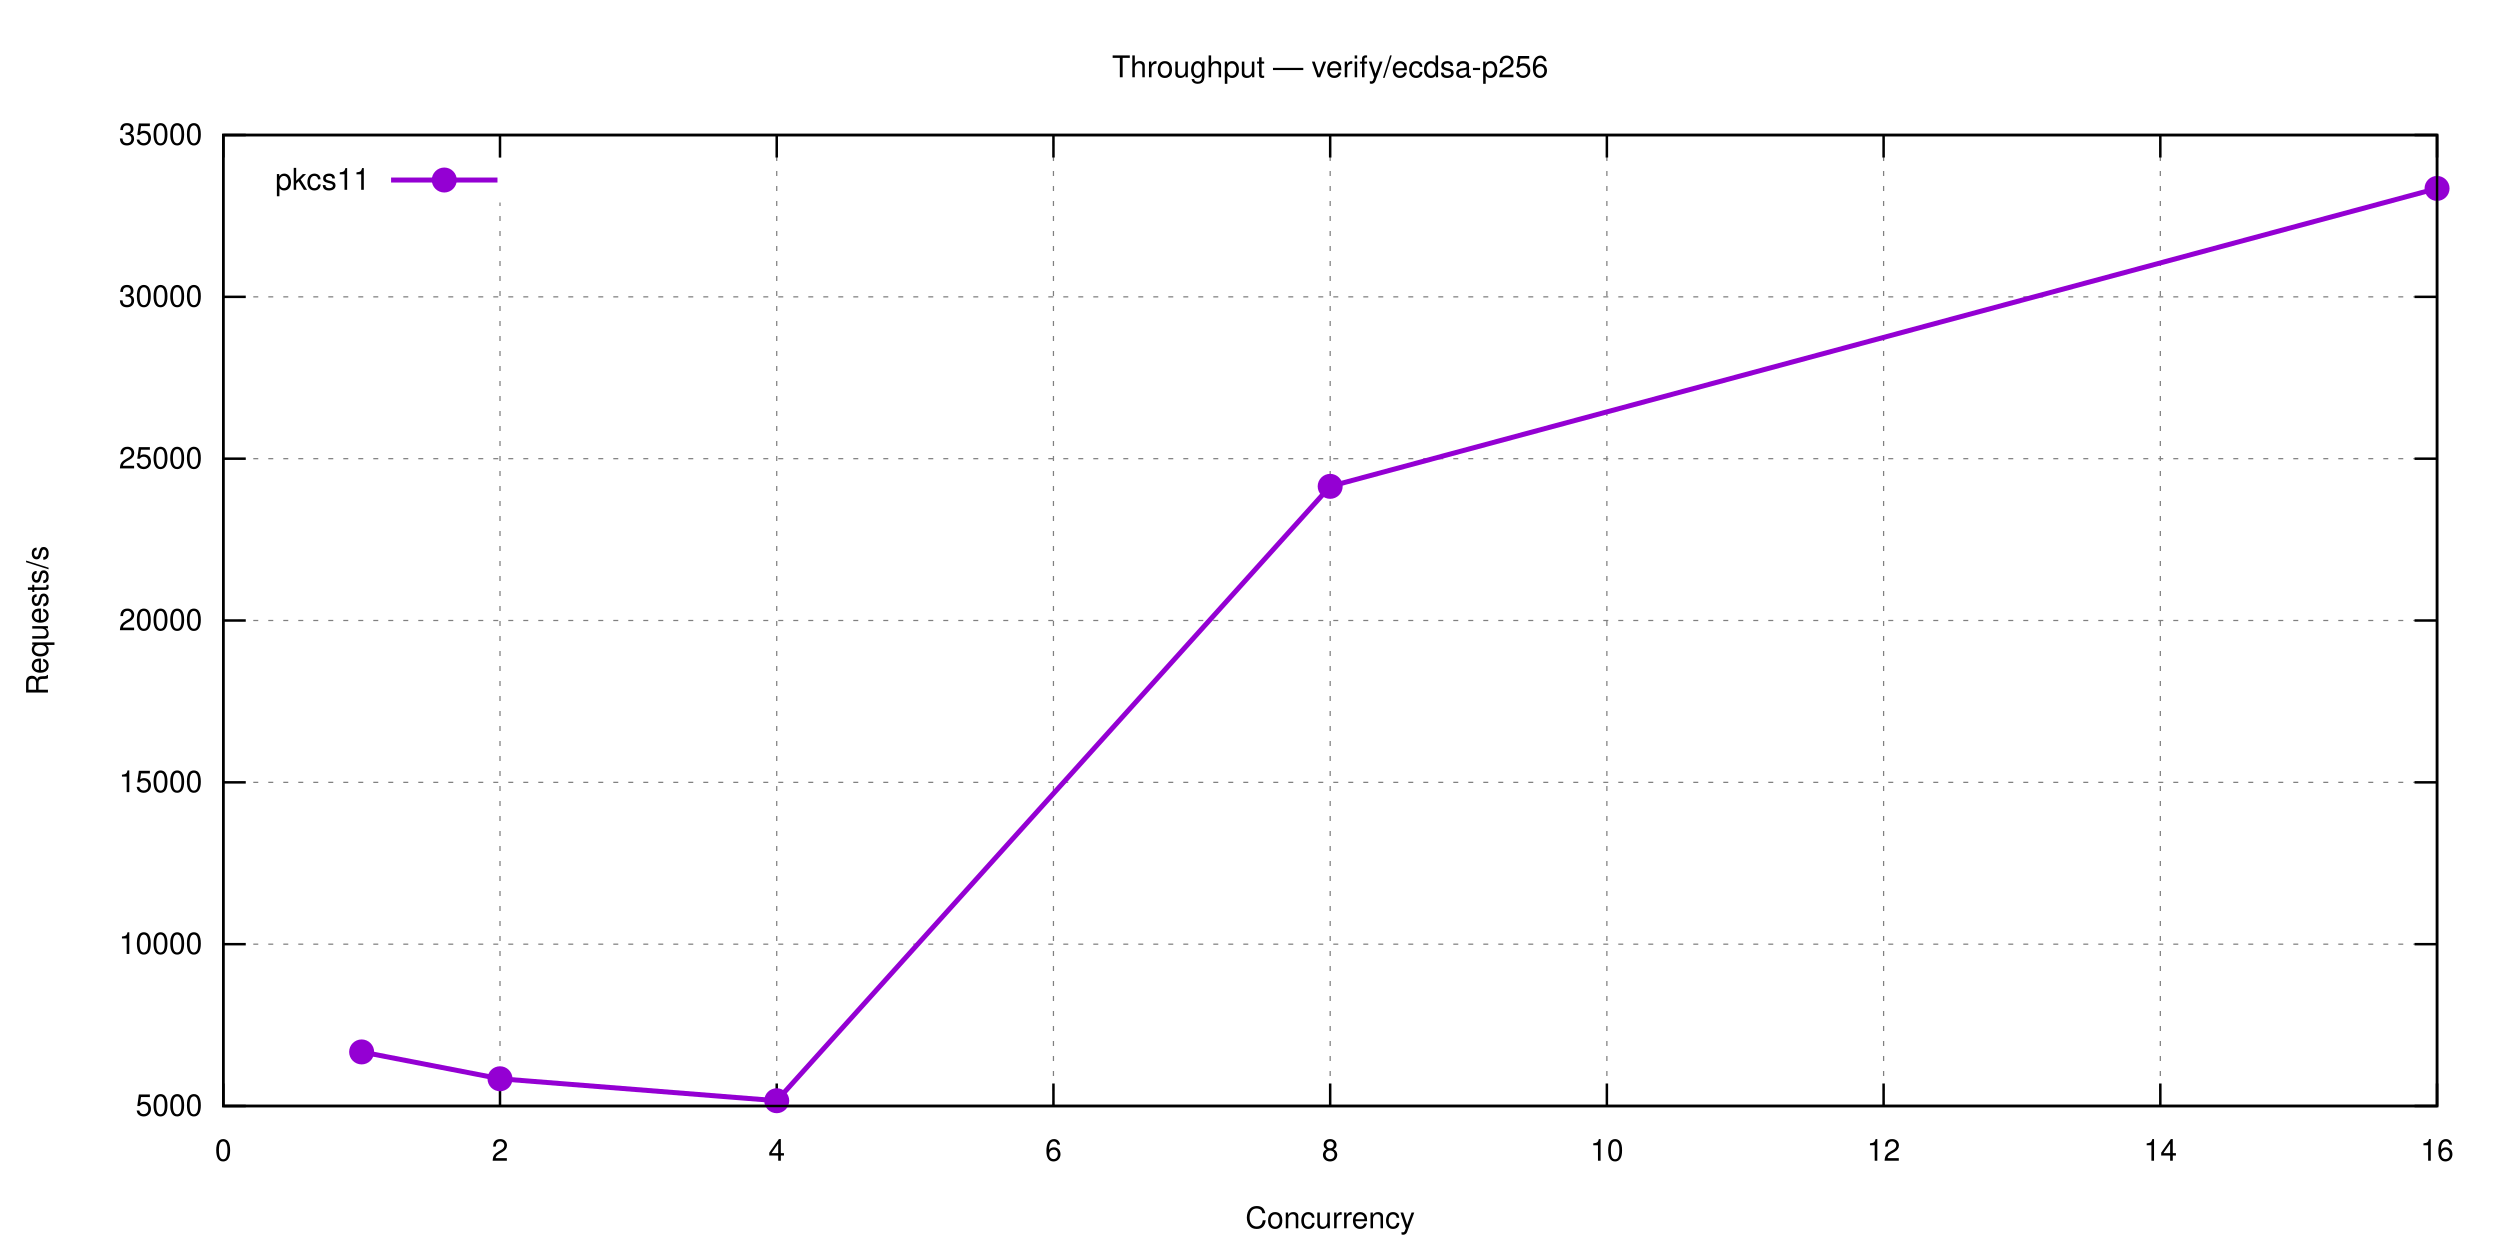
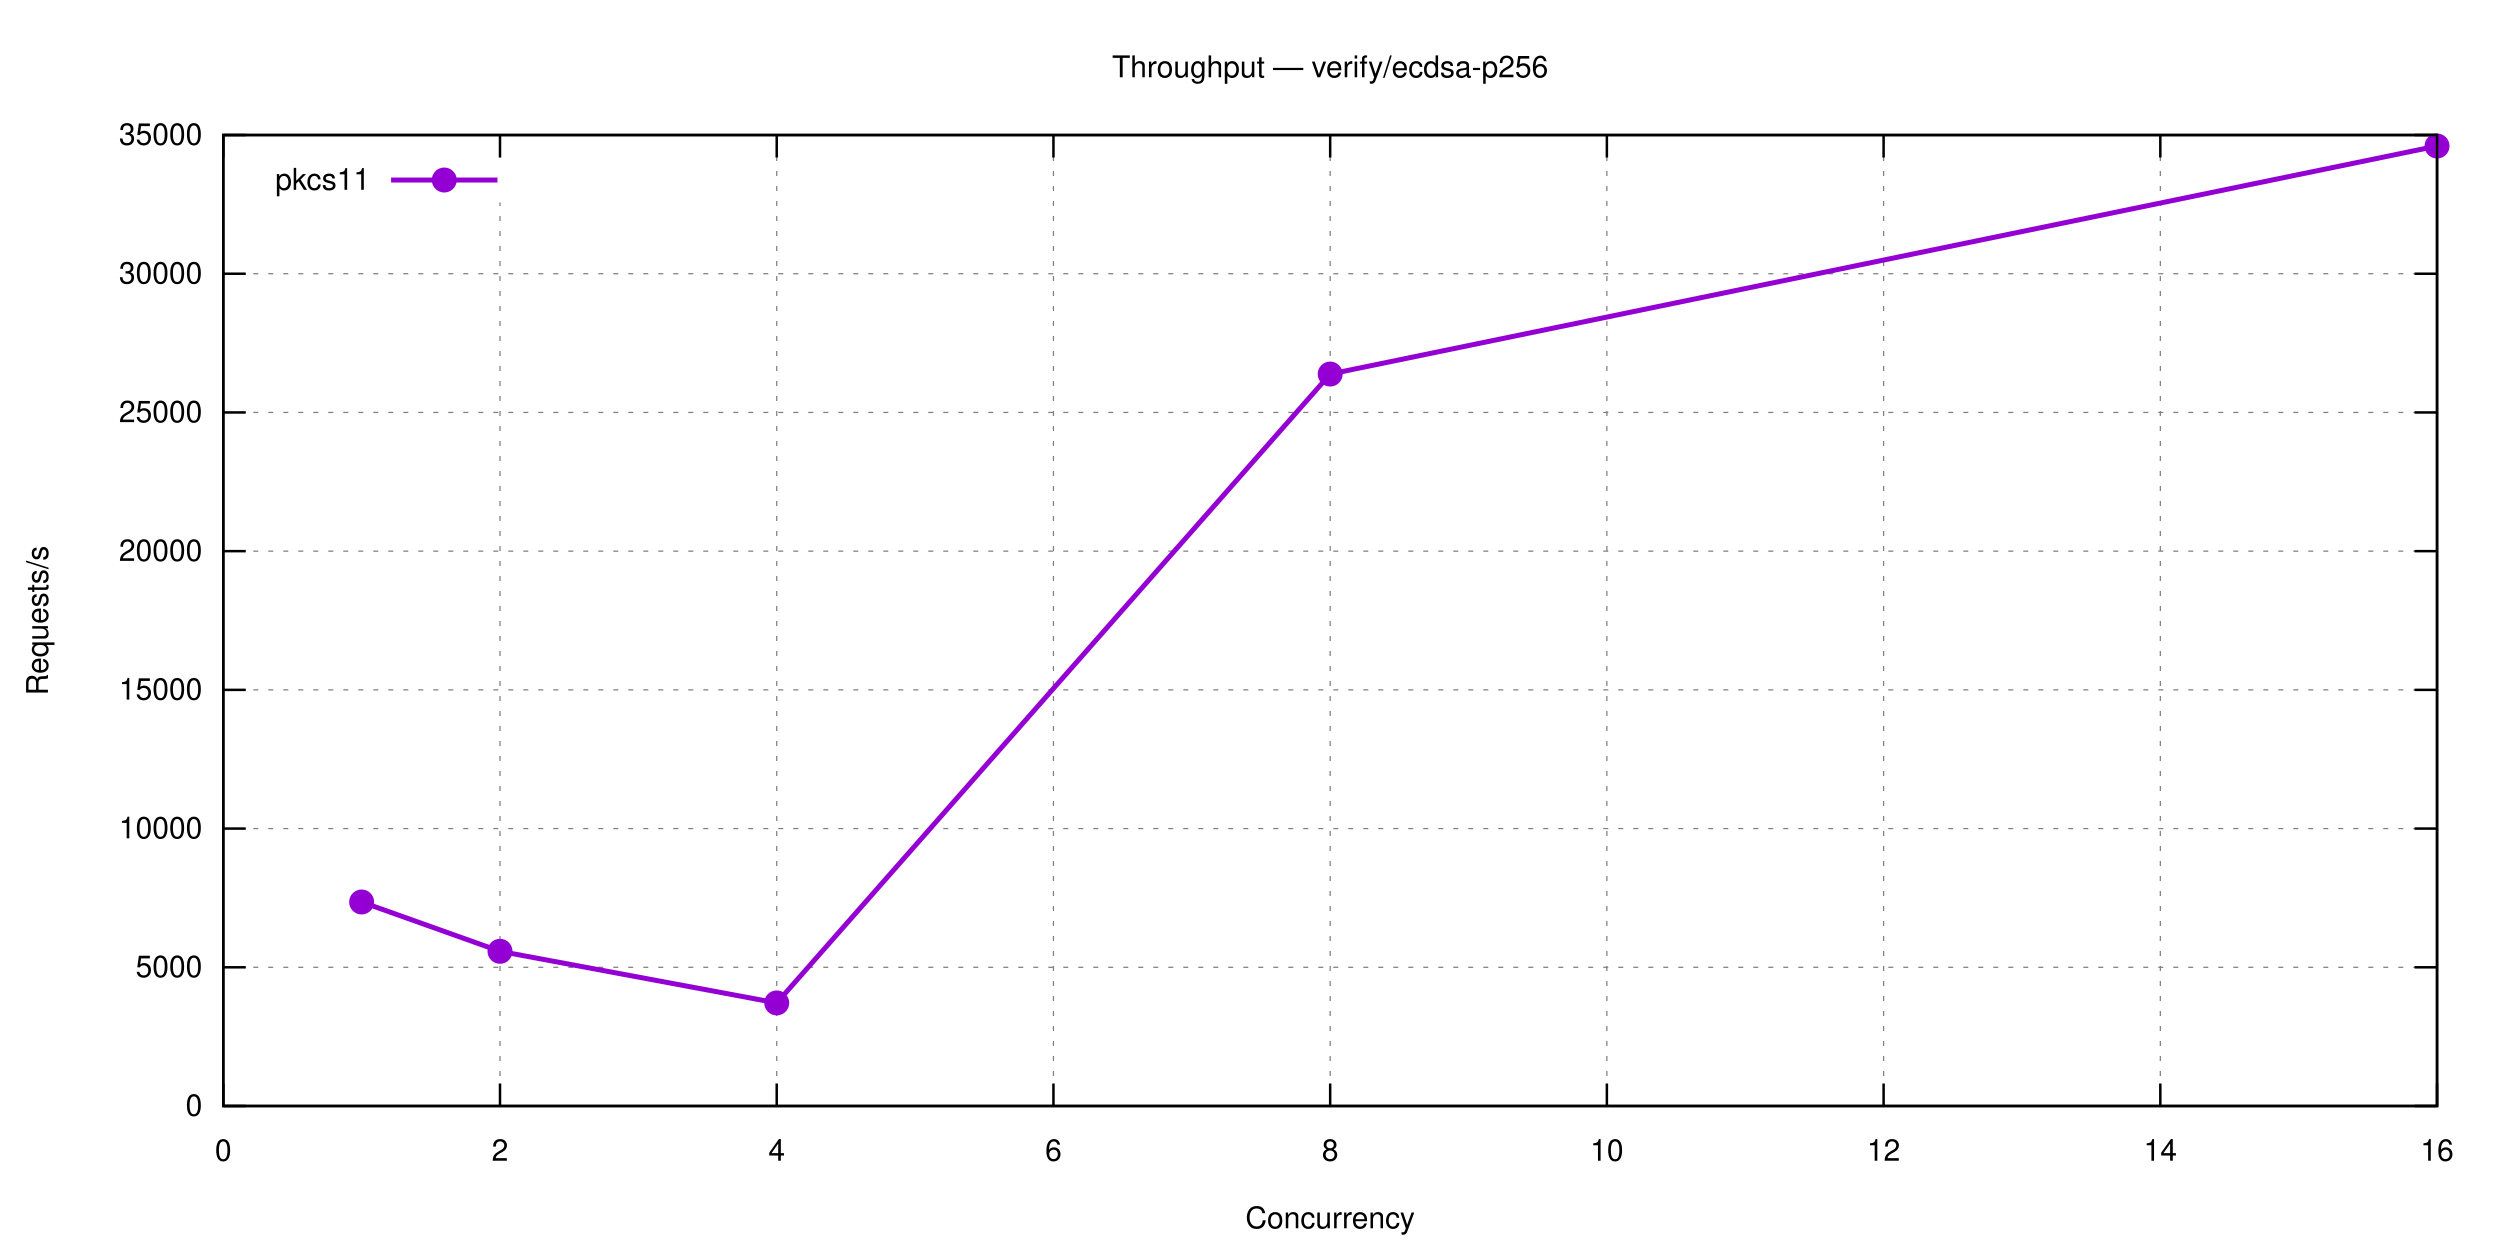
<svg xmlns="http://www.w3.org/2000/svg" xmlns:xlink="http://www.w3.org/1999/xlink" width="1000" height="500" viewBox="0 0 1000 500">
  <g id="gnuplot_canvas">
    <rect x="0" y="0" width="1000" height="500" fill="none" />
    <defs>
      <circle id="gpDot" r="0.5" stroke-width="0.5" stroke="currentColor" />
      <path id="gpPt0" stroke-width="0.222" stroke="currentColor" d="M-1,0 h2 M0,-1 v2" />
      <path id="gpPt1" stroke-width="0.222" stroke="currentColor" d="M-1,-1 L1,1 M1,-1 L-1,1" />
      <path id="gpPt2" stroke-width="0.222" stroke="currentColor" d="M-1,0 L1,0 M0,-1 L0,1 M-1,-1 L1,1 M-1,1 L1,-1" />
      <rect id="gpPt3" stroke-width="0.222" stroke="currentColor" x="-1" y="-1" width="2" height="2" />
      <rect id="gpPt4" stroke-width="0.222" stroke="currentColor" fill="currentColor" x="-1" y="-1" width="2" height="2" />
      <circle id="gpPt5" stroke-width="0.222" stroke="currentColor" cx="0" cy="0" r="1" />
      <use xlink:href="#gpPt5" id="gpPt6" fill="currentColor" stroke="none" />
      <path id="gpPt7" stroke-width="0.222" stroke="currentColor" d="M0,-1.33 L-1.33,0.67 L1.33,0.67 z" />
      <use xlink:href="#gpPt7" id="gpPt8" fill="currentColor" stroke="none" />
      <use xlink:href="#gpPt7" id="gpPt9" stroke="currentColor" transform="rotate(180)" />
      <use xlink:href="#gpPt9" id="gpPt10" fill="currentColor" stroke="none" />
      <use xlink:href="#gpPt3" id="gpPt11" stroke="currentColor" transform="rotate(45)" />
      <use xlink:href="#gpPt11" id="gpPt12" fill="currentColor" stroke="none" />
      <path id="gpPt13" stroke-width="0.222" stroke="currentColor" d="M0,1.330 L1.265,0.411 L0.782,-1.067 L-0.782,-1.076 L-1.265,0.411 z" />
      <use xlink:href="#gpPt13" id="gpPt14" fill="currentColor" stroke="none" />
      <filter id="textbox" filterUnits="objectBoundingBox" x="0" y="0" height="1" width="1">
        <feFlood flood-color="white" flood-opacity="1" result="bgnd" />
        <feComposite in="SourceGraphic" in2="bgnd" operator="atop" />
      </filter>
      <filter id="greybox" filterUnits="objectBoundingBox" x="0" y="0" height="1" width="1">
        <feFlood flood-color="lightgrey" flood-opacity="1" result="grey" />
        <feComposite in="SourceGraphic" in2="grey" operator="atop" />
      </filter>
    </defs>
    <g fill="none" color="white" stroke="currentColor" stroke-width="1.00" stroke-linecap="butt" stroke-linejoin="miter">
</g>
    <g fill="none" color="black" stroke="currentColor" stroke-width="1.00" stroke-linecap="butt" stroke-linejoin="miter">
</g>
    <g fill="none" color="black" stroke="black" stroke-width="0.50" stroke-linecap="butt" stroke-linejoin="miter">
</g>
    <g fill="none" color="gray" stroke="currentColor" stroke-width="0.50" stroke-linecap="butt" stroke-linejoin="miter">
      <path stroke="gray" stroke-dasharray="2,4" class="gridline" d="M89.31,442.40 L974.82,442.40  " />
    </g>
    <g fill="none" color="gray" stroke="gray" stroke-width="1.00" stroke-linecap="butt" stroke-linejoin="miter">
</g>
    <g fill="none" color="black" stroke="currentColor" stroke-width="1.00" stroke-linecap="butt" stroke-linejoin="miter">
      <path stroke="black" d="M89.31,442.40 L98.31,442.40 M974.82,442.40 L965.82,442.40  " />
      <g transform="translate(80.92,446.30)" stroke="none" fill="black" font-family="Helvetica" font-size="12.00" text-anchor="end">
        <text>
+           <tspan font-family="Helvetica"> 0</tspan>
+         </text>
+       </g>
+     </g>
+     <g fill="none" color="black" stroke="currentColor" stroke-width="1.00" stroke-linecap="butt" stroke-linejoin="miter">
+ </g>
+     <g fill="none" color="black" stroke="black" stroke-width="0.50" stroke-linecap="butt" stroke-linejoin="miter">
+ </g>
+     <g fill="none" color="gray" stroke="currentColor" stroke-width="0.50" stroke-linecap="butt" stroke-linejoin="miter">
+       <path stroke="gray" stroke-dasharray="2,4" class="gridline" d="M89.31,386.92 L974.82,386.92  " />
+     </g>
+     <g fill="none" color="gray" stroke="gray" stroke-width="1.00" stroke-linecap="butt" stroke-linejoin="miter">
+ </g>
+     <g fill="none" color="black" stroke="currentColor" stroke-width="1.00" stroke-linecap="butt" stroke-linejoin="miter">
+       <path stroke="black" d="M89.31,386.92 L98.31,386.92 M974.82,386.92 L965.82,386.92  " />
+       <g transform="translate(80.92,390.82)" stroke="none" fill="black" font-family="Helvetica" font-size="12.00" text-anchor="end">
+         <text>
          <tspan font-family="Helvetica"> 5000</tspan>
        </text>
      </g>
    </g>
    <g fill="none" color="black" stroke="currentColor" stroke-width="1.00" stroke-linecap="butt" stroke-linejoin="miter">
</g>
    <g fill="none" color="black" stroke="black" stroke-width="0.50" stroke-linecap="butt" stroke-linejoin="miter">
</g>
    <g fill="none" color="gray" stroke="currentColor" stroke-width="0.50" stroke-linecap="butt" stroke-linejoin="miter">
-       <path stroke="gray" stroke-dasharray="2,4" class="gridline" d="M89.31,377.67 L974.82,377.67  " />
-     </g>
-     <g fill="none" color="gray" stroke="gray" stroke-width="1.00" stroke-linecap="butt" stroke-linejoin="miter">
- </g>
-     <g fill="none" color="black" stroke="currentColor" stroke-width="1.00" stroke-linecap="butt" stroke-linejoin="miter">
-       <path stroke="black" d="M89.31,377.67 L98.31,377.67 M974.82,377.67 L965.82,377.67  " />
-       <g transform="translate(80.92,381.57)" stroke="none" fill="black" font-family="Helvetica" font-size="12.00" text-anchor="end">
+       <path stroke="gray" stroke-dasharray="2,4" class="gridline" d="M89.31,331.43 L974.82,331.43  " />
+     </g>
+     <g fill="none" color="gray" stroke="gray" stroke-width="1.00" stroke-linecap="butt" stroke-linejoin="miter">
+ </g>
+     <g fill="none" color="black" stroke="currentColor" stroke-width="1.00" stroke-linecap="butt" stroke-linejoin="miter">
+       <path stroke="black" d="M89.31,331.43 L98.31,331.43 M974.82,331.43 L965.82,331.43  " />
+       <g transform="translate(80.92,335.33)" stroke="none" fill="black" font-family="Helvetica" font-size="12.00" text-anchor="end">
        <text>
          <tspan font-family="Helvetica"> 10000</tspan>
        </text>
      </g>
    </g>
    <g fill="none" color="black" stroke="currentColor" stroke-width="1.00" stroke-linecap="butt" stroke-linejoin="miter">
</g>
    <g fill="none" color="black" stroke="black" stroke-width="0.50" stroke-linecap="butt" stroke-linejoin="miter">
</g>
    <g fill="none" color="gray" stroke="currentColor" stroke-width="0.50" stroke-linecap="butt" stroke-linejoin="miter">
-       <path stroke="gray" stroke-dasharray="2,4" class="gridline" d="M89.31,312.94 L974.82,312.94  " />
-     </g>
-     <g fill="none" color="gray" stroke="gray" stroke-width="1.00" stroke-linecap="butt" stroke-linejoin="miter">
- </g>
-     <g fill="none" color="black" stroke="currentColor" stroke-width="1.00" stroke-linecap="butt" stroke-linejoin="miter">
-       <path stroke="black" d="M89.31,312.94 L98.31,312.94 M974.82,312.94 L965.82,312.94  " />
-       <g transform="translate(80.92,316.84)" stroke="none" fill="black" font-family="Helvetica" font-size="12.00" text-anchor="end">
+       <path stroke="gray" stroke-dasharray="2,4" class="gridline" d="M89.31,275.95 L974.82,275.95  " />
+     </g>
+     <g fill="none" color="gray" stroke="gray" stroke-width="1.00" stroke-linecap="butt" stroke-linejoin="miter">
+ </g>
+     <g fill="none" color="black" stroke="currentColor" stroke-width="1.00" stroke-linecap="butt" stroke-linejoin="miter">
+       <path stroke="black" d="M89.31,275.95 L98.31,275.95 M974.82,275.95 L965.82,275.95  " />
+       <g transform="translate(80.92,279.85)" stroke="none" fill="black" font-family="Helvetica" font-size="12.00" text-anchor="end">
        <text>
          <tspan font-family="Helvetica"> 15000</tspan>
        </text>
      </g>
    </g>
    <g fill="none" color="black" stroke="currentColor" stroke-width="1.00" stroke-linecap="butt" stroke-linejoin="miter">
</g>
    <g fill="none" color="black" stroke="black" stroke-width="0.50" stroke-linecap="butt" stroke-linejoin="miter">
</g>
    <g fill="none" color="gray" stroke="currentColor" stroke-width="0.50" stroke-linecap="butt" stroke-linejoin="miter">
-       <path stroke="gray" stroke-dasharray="2,4" class="gridline" d="M89.31,248.20 L974.82,248.20  " />
-     </g>
-     <g fill="none" color="gray" stroke="gray" stroke-width="1.00" stroke-linecap="butt" stroke-linejoin="miter">
- </g>
-     <g fill="none" color="black" stroke="currentColor" stroke-width="1.00" stroke-linecap="butt" stroke-linejoin="miter">
-       <path stroke="black" d="M89.31,248.20 L98.31,248.20 M974.82,248.20 L965.82,248.20  " />
-       <g transform="translate(80.92,252.10)" stroke="none" fill="black" font-family="Helvetica" font-size="12.00" text-anchor="end">
+       <path stroke="gray" stroke-dasharray="2,4" class="gridline" d="M89.31,220.46 L974.82,220.46  " />
+     </g>
+     <g fill="none" color="gray" stroke="gray" stroke-width="1.00" stroke-linecap="butt" stroke-linejoin="miter">
+ </g>
+     <g fill="none" color="black" stroke="currentColor" stroke-width="1.00" stroke-linecap="butt" stroke-linejoin="miter">
+       <path stroke="black" d="M89.31,220.46 L98.31,220.46 M974.82,220.46 L965.82,220.46  " />
+       <g transform="translate(80.92,224.36)" stroke="none" fill="black" font-family="Helvetica" font-size="12.00" text-anchor="end">
        <text>
          <tspan font-family="Helvetica"> 20000</tspan>
        </text>
      </g>
    </g>
    <g fill="none" color="black" stroke="currentColor" stroke-width="1.00" stroke-linecap="butt" stroke-linejoin="miter">
</g>
    <g fill="none" color="black" stroke="black" stroke-width="0.50" stroke-linecap="butt" stroke-linejoin="miter">
</g>
    <g fill="none" color="gray" stroke="currentColor" stroke-width="0.50" stroke-linecap="butt" stroke-linejoin="miter">
-       <path stroke="gray" stroke-dasharray="2,4" class="gridline" d="M89.31,183.47 L974.82,183.47  " />
-     </g>
-     <g fill="none" color="gray" stroke="gray" stroke-width="1.00" stroke-linecap="butt" stroke-linejoin="miter">
- </g>
-     <g fill="none" color="black" stroke="currentColor" stroke-width="1.00" stroke-linecap="butt" stroke-linejoin="miter">
-       <path stroke="black" d="M89.31,183.47 L98.31,183.47 M974.82,183.47 L965.82,183.47  " />
-       <g transform="translate(80.92,187.37)" stroke="none" fill="black" font-family="Helvetica" font-size="12.00" text-anchor="end">
+       <path stroke="gray" stroke-dasharray="2,4" class="gridline" d="M89.31,164.98 L974.82,164.98  " />
+     </g>
+     <g fill="none" color="gray" stroke="gray" stroke-width="1.00" stroke-linecap="butt" stroke-linejoin="miter">
+ </g>
+     <g fill="none" color="black" stroke="currentColor" stroke-width="1.00" stroke-linecap="butt" stroke-linejoin="miter">
+       <path stroke="black" d="M89.31,164.98 L98.31,164.98 M974.82,164.98 L965.82,164.98  " />
+       <g transform="translate(80.92,168.88)" stroke="none" fill="black" font-family="Helvetica" font-size="12.00" text-anchor="end">
        <text>
          <tspan font-family="Helvetica"> 25000</tspan>
        </text>
      </g>
    </g>
    <g fill="none" color="black" stroke="currentColor" stroke-width="1.00" stroke-linecap="butt" stroke-linejoin="miter">
</g>
    <g fill="none" color="black" stroke="black" stroke-width="0.50" stroke-linecap="butt" stroke-linejoin="miter">
</g>
    <g fill="none" color="gray" stroke="currentColor" stroke-width="0.50" stroke-linecap="butt" stroke-linejoin="miter">
-       <path stroke="gray" stroke-dasharray="2,4" class="gridline" d="M89.31,118.74 L974.82,118.74  " />
-     </g>
-     <g fill="none" color="gray" stroke="gray" stroke-width="1.00" stroke-linecap="butt" stroke-linejoin="miter">
- </g>
-     <g fill="none" color="black" stroke="currentColor" stroke-width="1.00" stroke-linecap="butt" stroke-linejoin="miter">
-       <path stroke="black" d="M89.31,118.74 L98.31,118.74 M974.82,118.74 L965.82,118.74  " />
-       <g transform="translate(80.92,122.64)" stroke="none" fill="black" font-family="Helvetica" font-size="12.00" text-anchor="end">
+       <path stroke="gray" stroke-dasharray="2,4" class="gridline" d="M89.31,109.49 L974.82,109.49  " />
+     </g>
+     <g fill="none" color="gray" stroke="gray" stroke-width="1.00" stroke-linecap="butt" stroke-linejoin="miter">
+ </g>
+     <g fill="none" color="black" stroke="currentColor" stroke-width="1.00" stroke-linecap="butt" stroke-linejoin="miter">
+       <path stroke="black" d="M89.31,109.49 L98.31,109.49 M974.82,109.49 L965.82,109.49  " />
+       <g transform="translate(80.92,113.39)" stroke="none" fill="black" font-family="Helvetica" font-size="12.00" text-anchor="end">
        <text>
          <tspan font-family="Helvetica"> 30000</tspan>
        </text>
      </g>
    </g>
    <g fill="none" color="black" stroke="currentColor" stroke-width="1.00" stroke-linecap="butt" stroke-linejoin="miter">
</g>
    <g fill="none" color="black" stroke="black" stroke-width="0.50" stroke-linecap="butt" stroke-linejoin="miter">
</g>
    <g fill="none" color="gray" stroke="currentColor" stroke-width="0.50" stroke-linecap="butt" stroke-linejoin="miter">
      <path stroke="gray" stroke-dasharray="2,4" class="gridline" d="M89.31,54.01 L974.82,54.01  " />
    </g>
    <g fill="none" color="gray" stroke="gray" stroke-width="1.00" stroke-linecap="butt" stroke-linejoin="miter">
</g>
    <g fill="none" color="black" stroke="currentColor" stroke-width="1.00" stroke-linecap="butt" stroke-linejoin="miter">
      <path stroke="black" d="M89.31,54.01 L98.31,54.01 M974.82,54.01 L965.82,54.01  " />
      <g transform="translate(80.92,57.91)" stroke="none" fill="black" font-family="Helvetica" font-size="12.00" text-anchor="end">
        <text>
          <tspan font-family="Helvetica"> 35000</tspan>
        </text>
      </g>
    </g>
    <g fill="none" color="black" stroke="currentColor" stroke-width="1.00" stroke-linecap="butt" stroke-linejoin="miter">
</g>
    <g fill="none" color="black" stroke="black" stroke-width="0.50" stroke-linecap="butt" stroke-linejoin="miter">
</g>
    <g fill="none" color="gray" stroke="currentColor" stroke-width="0.50" stroke-linecap="butt" stroke-linejoin="miter">
      <path stroke="gray" stroke-dasharray="2,4" class="gridline" d="M89.31,442.40 L89.31,54.01  " />
    </g>
    <g fill="none" color="gray" stroke="gray" stroke-width="1.00" stroke-linecap="butt" stroke-linejoin="miter">
</g>
    <g fill="none" color="black" stroke="currentColor" stroke-width="1.00" stroke-linecap="butt" stroke-linejoin="miter">
      <path stroke="black" d="M89.31,442.40 L89.31,433.40 M89.31,54.01 L89.31,63.01  " />
      <g transform="translate(89.31,464.30)" stroke="none" fill="black" font-family="Helvetica" font-size="12.00" text-anchor="middle">
        <text>
          <tspan font-family="Helvetica"> 0</tspan>
        </text>
      </g>
    </g>
    <g fill="none" color="black" stroke="currentColor" stroke-width="1.00" stroke-linecap="butt" stroke-linejoin="miter">
</g>
    <g fill="none" color="black" stroke="black" stroke-width="0.50" stroke-linecap="butt" stroke-linejoin="miter">
</g>
    <g fill="none" color="gray" stroke="currentColor" stroke-width="0.50" stroke-linecap="butt" stroke-linejoin="miter">
      <path stroke="gray" stroke-dasharray="2,4" class="gridline" d="M200.00,442.40 L200.00,81.01 M200.00,63.01 L200.00,54.01  " />
    </g>
    <g fill="none" color="gray" stroke="gray" stroke-width="1.00" stroke-linecap="butt" stroke-linejoin="miter">
</g>
    <g fill="none" color="black" stroke="currentColor" stroke-width="1.00" stroke-linecap="butt" stroke-linejoin="miter">
      <path stroke="black" d="M200.00,442.40 L200.00,433.40 M200.00,54.01 L200.00,63.01  " />
      <g transform="translate(200.00,464.30)" stroke="none" fill="black" font-family="Helvetica" font-size="12.00" text-anchor="middle">
        <text>
          <tspan font-family="Helvetica"> 2</tspan>
        </text>
      </g>
    </g>
    <g fill="none" color="black" stroke="currentColor" stroke-width="1.00" stroke-linecap="butt" stroke-linejoin="miter">
</g>
    <g fill="none" color="black" stroke="black" stroke-width="0.50" stroke-linecap="butt" stroke-linejoin="miter">
</g>
    <g fill="none" color="gray" stroke="currentColor" stroke-width="0.50" stroke-linecap="butt" stroke-linejoin="miter">
      <path stroke="gray" stroke-dasharray="2,4" class="gridline" d="M310.69,442.40 L310.69,54.01  " />
    </g>
    <g fill="none" color="gray" stroke="gray" stroke-width="1.00" stroke-linecap="butt" stroke-linejoin="miter">
</g>
    <g fill="none" color="black" stroke="currentColor" stroke-width="1.00" stroke-linecap="butt" stroke-linejoin="miter">
      <path stroke="black" d="M310.69,442.40 L310.69,433.40 M310.69,54.01 L310.69,63.01  " />
      <g transform="translate(310.69,464.30)" stroke="none" fill="black" font-family="Helvetica" font-size="12.00" text-anchor="middle">
        <text>
          <tspan font-family="Helvetica"> 4</tspan>
        </text>
      </g>
    </g>
    <g fill="none" color="black" stroke="currentColor" stroke-width="1.00" stroke-linecap="butt" stroke-linejoin="miter">
</g>
    <g fill="none" color="black" stroke="black" stroke-width="0.50" stroke-linecap="butt" stroke-linejoin="miter">
</g>
    <g fill="none" color="gray" stroke="currentColor" stroke-width="0.50" stroke-linecap="butt" stroke-linejoin="miter">
      <path stroke="gray" stroke-dasharray="2,4" class="gridline" d="M421.38,442.40 L421.38,54.01  " />
    </g>
    <g fill="none" color="gray" stroke="gray" stroke-width="1.00" stroke-linecap="butt" stroke-linejoin="miter">
</g>
    <g fill="none" color="black" stroke="currentColor" stroke-width="1.00" stroke-linecap="butt" stroke-linejoin="miter">
      <path stroke="black" d="M421.38,442.40 L421.38,433.40 M421.38,54.01 L421.38,63.01  " />
      <g transform="translate(421.38,464.30)" stroke="none" fill="black" font-family="Helvetica" font-size="12.00" text-anchor="middle">
        <text>
          <tspan font-family="Helvetica"> 6</tspan>
        </text>
      </g>
    </g>
    <g fill="none" color="black" stroke="currentColor" stroke-width="1.00" stroke-linecap="butt" stroke-linejoin="miter">
</g>
    <g fill="none" color="black" stroke="black" stroke-width="0.50" stroke-linecap="butt" stroke-linejoin="miter">
</g>
    <g fill="none" color="gray" stroke="currentColor" stroke-width="0.50" stroke-linecap="butt" stroke-linejoin="miter">
      <path stroke="gray" stroke-dasharray="2,4" class="gridline" d="M532.07,442.40 L532.07,54.01  " />
    </g>
    <g fill="none" color="gray" stroke="gray" stroke-width="1.00" stroke-linecap="butt" stroke-linejoin="miter">
</g>
    <g fill="none" color="black" stroke="currentColor" stroke-width="1.00" stroke-linecap="butt" stroke-linejoin="miter">
      <path stroke="black" d="M532.07,442.40 L532.07,433.40 M532.07,54.01 L532.07,63.01  " />
      <g transform="translate(532.07,464.30)" stroke="none" fill="black" font-family="Helvetica" font-size="12.00" text-anchor="middle">
        <text>
          <tspan font-family="Helvetica"> 8</tspan>
        </text>
      </g>
    </g>
    <g fill="none" color="black" stroke="currentColor" stroke-width="1.00" stroke-linecap="butt" stroke-linejoin="miter">
</g>
    <g fill="none" color="black" stroke="black" stroke-width="0.50" stroke-linecap="butt" stroke-linejoin="miter">
</g>
    <g fill="none" color="gray" stroke="currentColor" stroke-width="0.50" stroke-linecap="butt" stroke-linejoin="miter">
      <path stroke="gray" stroke-dasharray="2,4" class="gridline" d="M642.75,442.40 L642.75,54.01  " />
    </g>
    <g fill="none" color="gray" stroke="gray" stroke-width="1.00" stroke-linecap="butt" stroke-linejoin="miter">
</g>
    <g fill="none" color="black" stroke="currentColor" stroke-width="1.00" stroke-linecap="butt" stroke-linejoin="miter">
      <path stroke="black" d="M642.75,442.40 L642.75,433.40 M642.75,54.01 L642.75,63.01  " />
      <g transform="translate(642.75,464.30)" stroke="none" fill="black" font-family="Helvetica" font-size="12.00" text-anchor="middle">
        <text>
          <tspan font-family="Helvetica"> 10</tspan>
        </text>
      </g>
    </g>
    <g fill="none" color="black" stroke="currentColor" stroke-width="1.00" stroke-linecap="butt" stroke-linejoin="miter">
</g>
    <g fill="none" color="black" stroke="black" stroke-width="0.50" stroke-linecap="butt" stroke-linejoin="miter">
</g>
    <g fill="none" color="gray" stroke="currentColor" stroke-width="0.50" stroke-linecap="butt" stroke-linejoin="miter">
      <path stroke="gray" stroke-dasharray="2,4" class="gridline" d="M753.44,442.40 L753.44,54.01  " />
    </g>
    <g fill="none" color="gray" stroke="gray" stroke-width="1.00" stroke-linecap="butt" stroke-linejoin="miter">
</g>
    <g fill="none" color="black" stroke="currentColor" stroke-width="1.00" stroke-linecap="butt" stroke-linejoin="miter">
      <path stroke="black" d="M753.44,442.40 L753.44,433.40 M753.44,54.01 L753.44,63.01  " />
      <g transform="translate(753.44,464.30)" stroke="none" fill="black" font-family="Helvetica" font-size="12.00" text-anchor="middle">
        <text>
          <tspan font-family="Helvetica"> 12</tspan>
        </text>
      </g>
    </g>
    <g fill="none" color="black" stroke="currentColor" stroke-width="1.00" stroke-linecap="butt" stroke-linejoin="miter">
</g>
    <g fill="none" color="black" stroke="black" stroke-width="0.50" stroke-linecap="butt" stroke-linejoin="miter">
</g>
    <g fill="none" color="gray" stroke="currentColor" stroke-width="0.50" stroke-linecap="butt" stroke-linejoin="miter">
      <path stroke="gray" stroke-dasharray="2,4" class="gridline" d="M864.13,442.40 L864.13,54.01  " />
    </g>
    <g fill="none" color="gray" stroke="gray" stroke-width="1.00" stroke-linecap="butt" stroke-linejoin="miter">
</g>
    <g fill="none" color="black" stroke="currentColor" stroke-width="1.00" stroke-linecap="butt" stroke-linejoin="miter">
      <path stroke="black" d="M864.13,442.40 L864.13,433.40 M864.13,54.01 L864.13,63.01  " />
      <g transform="translate(864.13,464.30)" stroke="none" fill="black" font-family="Helvetica" font-size="12.00" text-anchor="middle">
        <text>
          <tspan font-family="Helvetica"> 14</tspan>
        </text>
      </g>
    </g>
    <g fill="none" color="black" stroke="currentColor" stroke-width="1.00" stroke-linecap="butt" stroke-linejoin="miter">
</g>
    <g fill="none" color="black" stroke="black" stroke-width="0.50" stroke-linecap="butt" stroke-linejoin="miter">
</g>
    <g fill="none" color="gray" stroke="currentColor" stroke-width="0.50" stroke-linecap="butt" stroke-linejoin="miter">
      <path stroke="gray" stroke-dasharray="2,4" class="gridline" d="M974.82,442.40 L974.82,54.01  " />
    </g>
    <g fill="none" color="gray" stroke="gray" stroke-width="1.00" stroke-linecap="butt" stroke-linejoin="miter">
</g>
    <g fill="none" color="black" stroke="currentColor" stroke-width="1.00" stroke-linecap="butt" stroke-linejoin="miter">
      <path stroke="black" d="M974.82,442.40 L974.82,433.40 M974.82,54.01 L974.82,63.01  " />
      <g transform="translate(974.82,464.30)" stroke="none" fill="black" font-family="Helvetica" font-size="12.00" text-anchor="middle">
        <text>
          <tspan font-family="Helvetica"> 16</tspan>
        </text>
      </g>
    </g>
    <g fill="none" color="black" stroke="currentColor" stroke-width="1.00" stroke-linecap="butt" stroke-linejoin="miter">
</g>
    <g fill="none" color="black" stroke="currentColor" stroke-width="1.00" stroke-linecap="butt" stroke-linejoin="miter">
      <path stroke="black" d="M89.31,54.01 L89.31,442.40 L974.82,442.40 L974.82,54.01 L89.31,54.01 Z  " />
    </g>
    <g fill="none" color="black" stroke="currentColor" stroke-width="1.00" stroke-linecap="butt" stroke-linejoin="miter">
</g>
    <g id="gnuplot_plot_1">
      <g fill="none" color="white" stroke="black" stroke-width="2.00" stroke-linecap="butt" stroke-linejoin="miter">
</g>
      <g fill="none" color="black" stroke="currentColor" stroke-width="2.00" stroke-linecap="butt" stroke-linejoin="miter">
        <g transform="translate(148.04,75.91)" stroke="none" fill="black" font-family="Helvetica" font-size="12.00" text-anchor="end">
          <text>
            <tspan font-family="Helvetica">pkcs11</tspan>
          </text>
        </g>
      </g>
      <g fill="none" color="black" stroke="currentColor" stroke-width="2.00" stroke-linecap="butt" stroke-linejoin="miter">
-         <path stroke="rgb(148,   0, 211)" d="M156.43,72.01 L198.99,72.01 M144.65,420.77 L200.00,431.51 L310.69,440.29 L532.07,194.54 L974.82,75.37  " />
-         <use xlink:href="#gpPt6" transform="translate(144.65,420.77) scale(4.50)" color="rgb(148,   0, 211)" />
-         <use xlink:href="#gpPt6" transform="translate(200.00,431.51) scale(4.50)" color="rgb(148,   0, 211)" />
-         <use xlink:href="#gpPt6" transform="translate(310.69,440.29) scale(4.50)" color="rgb(148,   0, 211)" />
-         <use xlink:href="#gpPt6" transform="translate(532.07,194.54) scale(4.50)" color="rgb(148,   0, 211)" />
-         <use xlink:href="#gpPt6" transform="translate(974.82,75.37) scale(4.50)" color="rgb(148,   0, 211)" />
+         <path stroke="rgb(148,   0, 211)" d="M156.43,72.01 L198.99,72.01 M144.65,360.80 L200.00,380.53 L310.69,401.17 L532.07,149.62 L974.82,58.41  " />
+         <use xlink:href="#gpPt6" transform="translate(144.65,360.80) scale(4.50)" color="rgb(148,   0, 211)" />
+         <use xlink:href="#gpPt6" transform="translate(200.00,380.53) scale(4.50)" color="rgb(148,   0, 211)" />
+         <use xlink:href="#gpPt6" transform="translate(310.69,401.17) scale(4.50)" color="rgb(148,   0, 211)" />
+         <use xlink:href="#gpPt6" transform="translate(532.07,149.62) scale(4.50)" color="rgb(148,   0, 211)" />
+         <use xlink:href="#gpPt6" transform="translate(974.82,58.41) scale(4.50)" color="rgb(148,   0, 211)" />
        <use xlink:href="#gpPt6" transform="translate(177.71,72.01) scale(4.50)" color="rgb(148,   0, 211)" />
      </g>
    </g>
    <g fill="none" color="black" stroke="currentColor" stroke-width="2.00" stroke-linecap="butt" stroke-linejoin="miter">
</g>
    <g fill="none" color="black" stroke="black" stroke-width="1.00" stroke-linecap="butt" stroke-linejoin="miter">
</g>
    <g fill="none" color="black" stroke="currentColor" stroke-width="1.00" stroke-linecap="butt" stroke-linejoin="miter">
      <path stroke="black" d="M89.31,54.01 L89.31,442.40 L974.82,442.40 L974.82,54.01 L89.31,54.01 Z  " />
      <g transform="translate(19.18,248.21) rotate(270.00)" stroke="none" fill="black" font-family="Helvetica" font-size="12.00" text-anchor="middle">
        <text>
          <tspan font-family="Helvetica">Requests/s</tspan>
        </text>
      </g>
    </g>
    <g fill="none" color="black" stroke="currentColor" stroke-width="1.00" stroke-linecap="butt" stroke-linejoin="miter">
      <g transform="translate(532.06,491.30)" stroke="none" fill="black" font-family="Helvetica" font-size="12.00" text-anchor="middle">
        <text>
          <tspan font-family="Helvetica">Concurrency</tspan>
        </text>
      </g>
    </g>
    <g fill="none" color="black" stroke="currentColor" stroke-width="1.00" stroke-linecap="butt" stroke-linejoin="miter">
</g>
    <g fill="none" color="black" stroke="currentColor" stroke-width="1.00" stroke-linecap="butt" stroke-linejoin="miter">
      <g transform="translate(532.06,30.91)" stroke="none" fill="black" font-family="Helvetica" font-size="12.00" text-anchor="middle">
        <text>
          <tspan font-family="Helvetica">Throughput — verify/ecdsa-p256</tspan>
        </text>
      </g>
    </g>
    <g fill="none" color="black" stroke="currentColor" stroke-width="1.00" stroke-linecap="butt" stroke-linejoin="miter">
</g>
  </g>
</svg>
